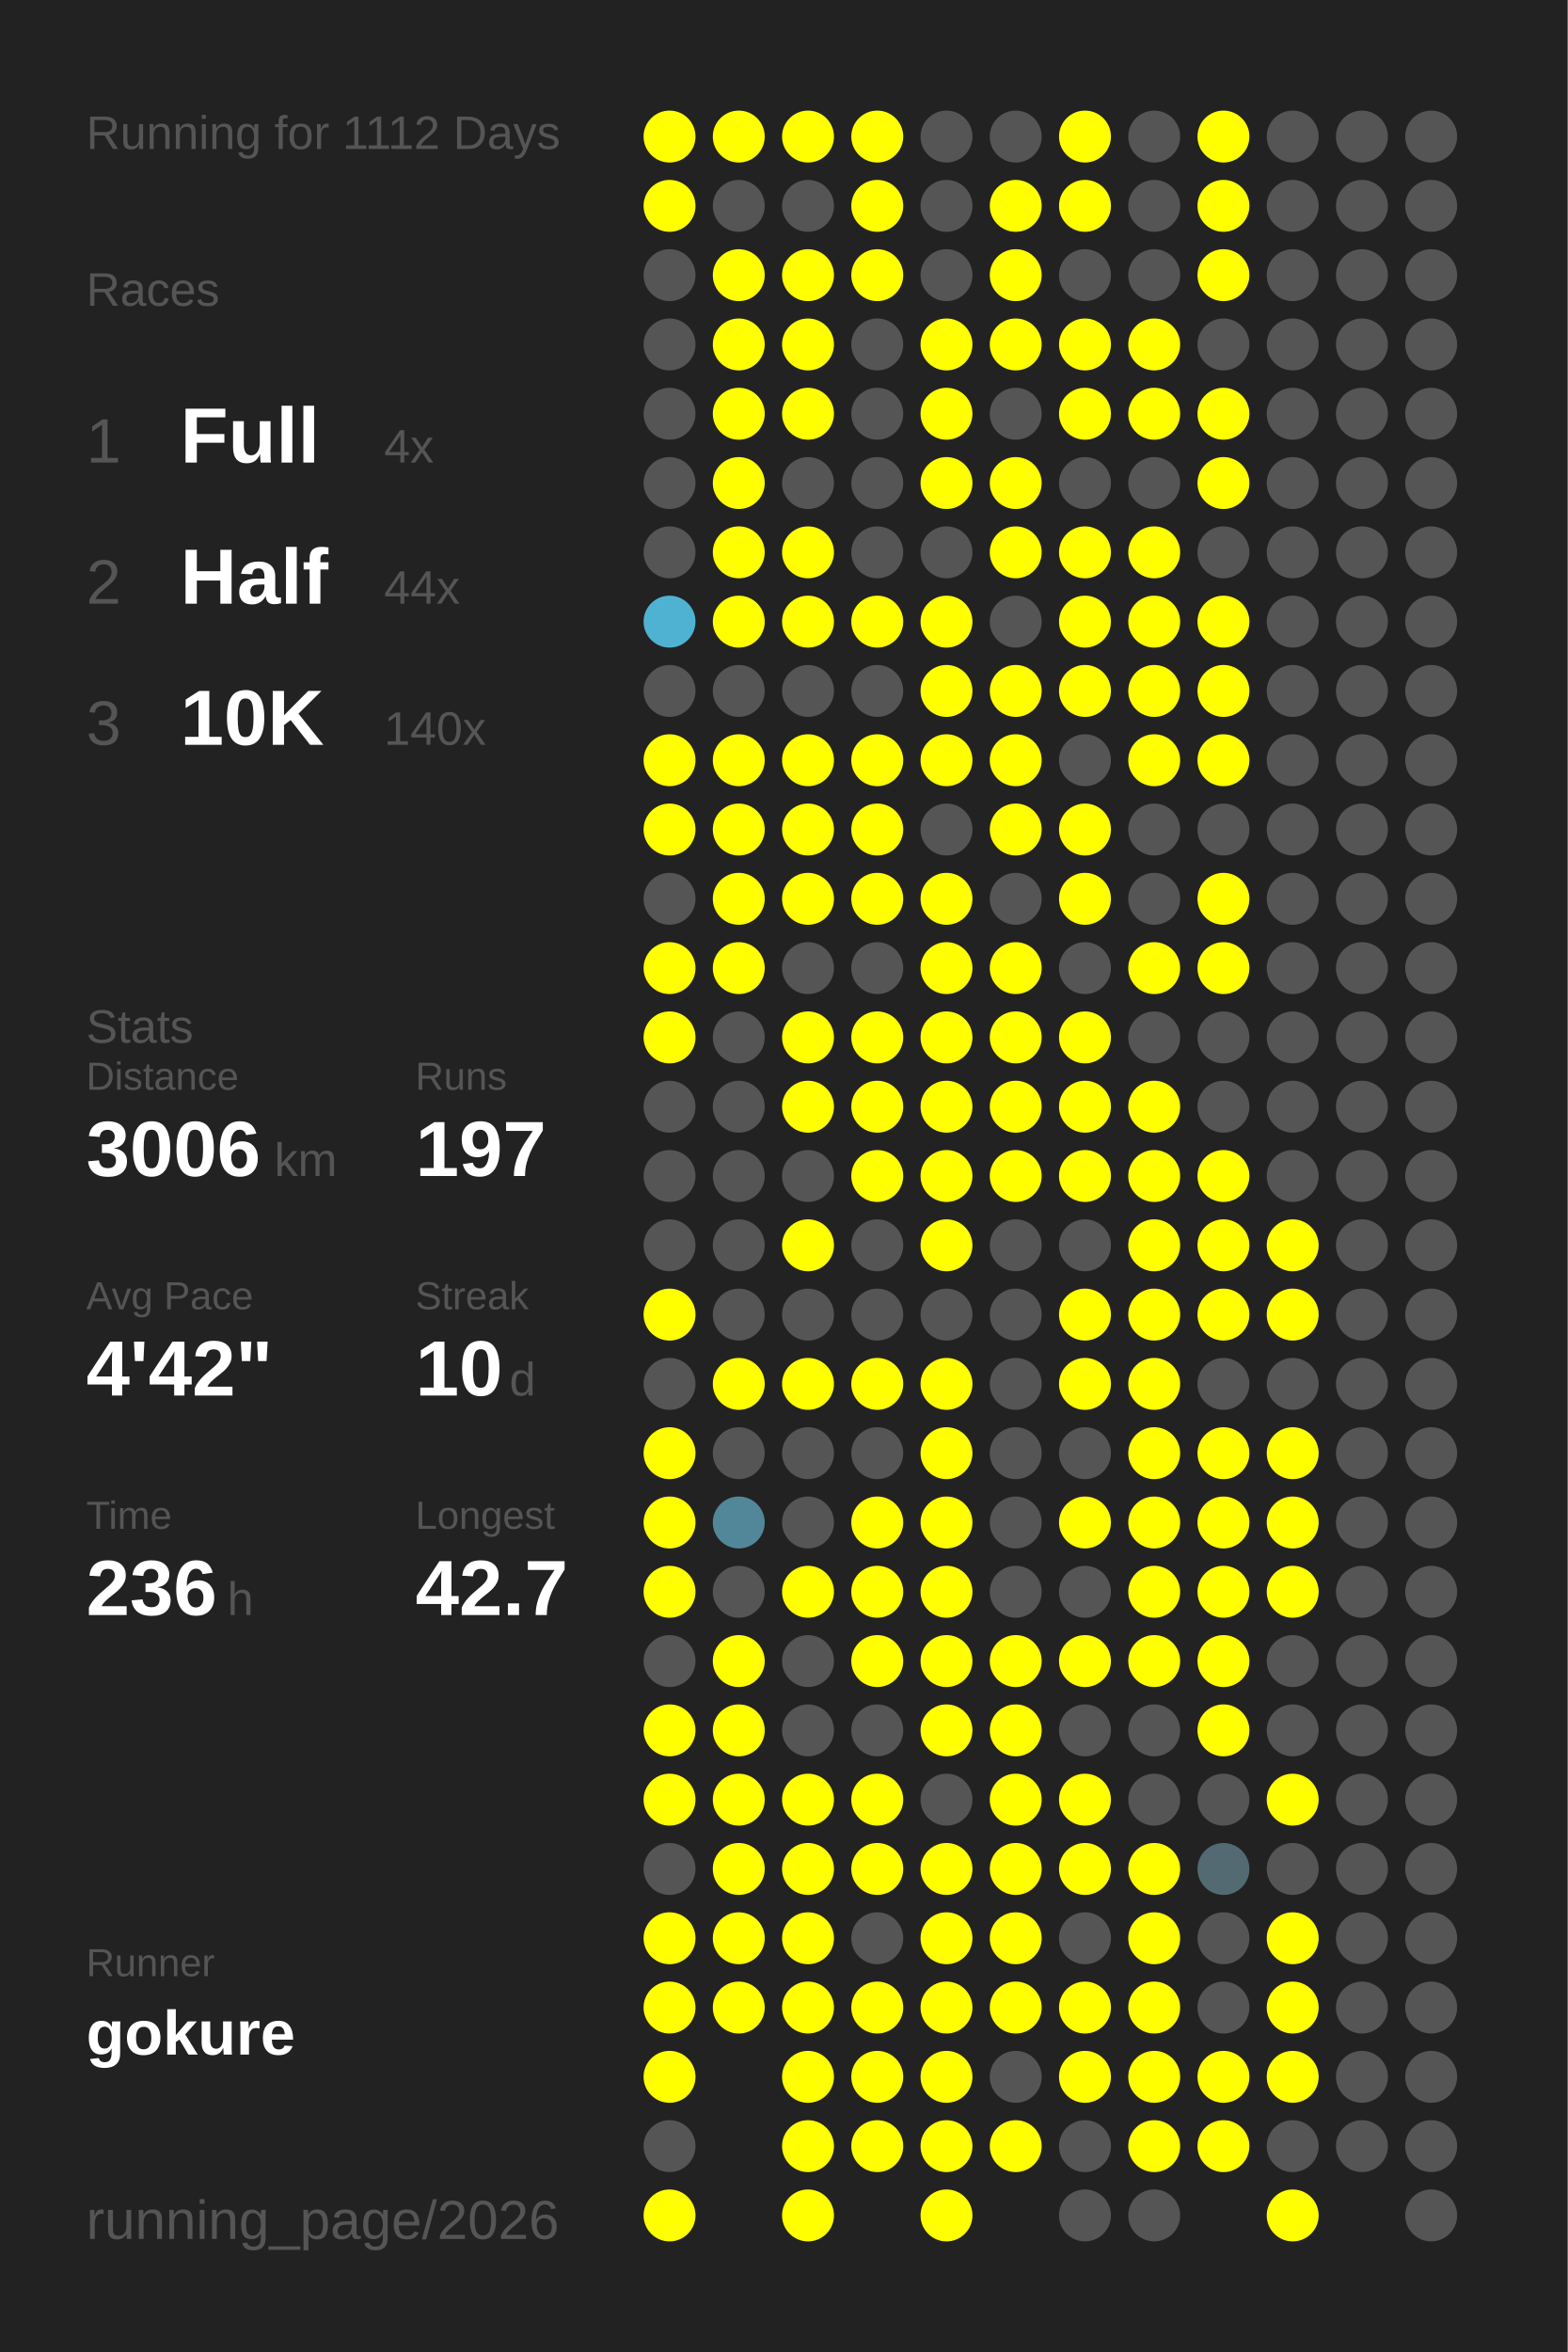
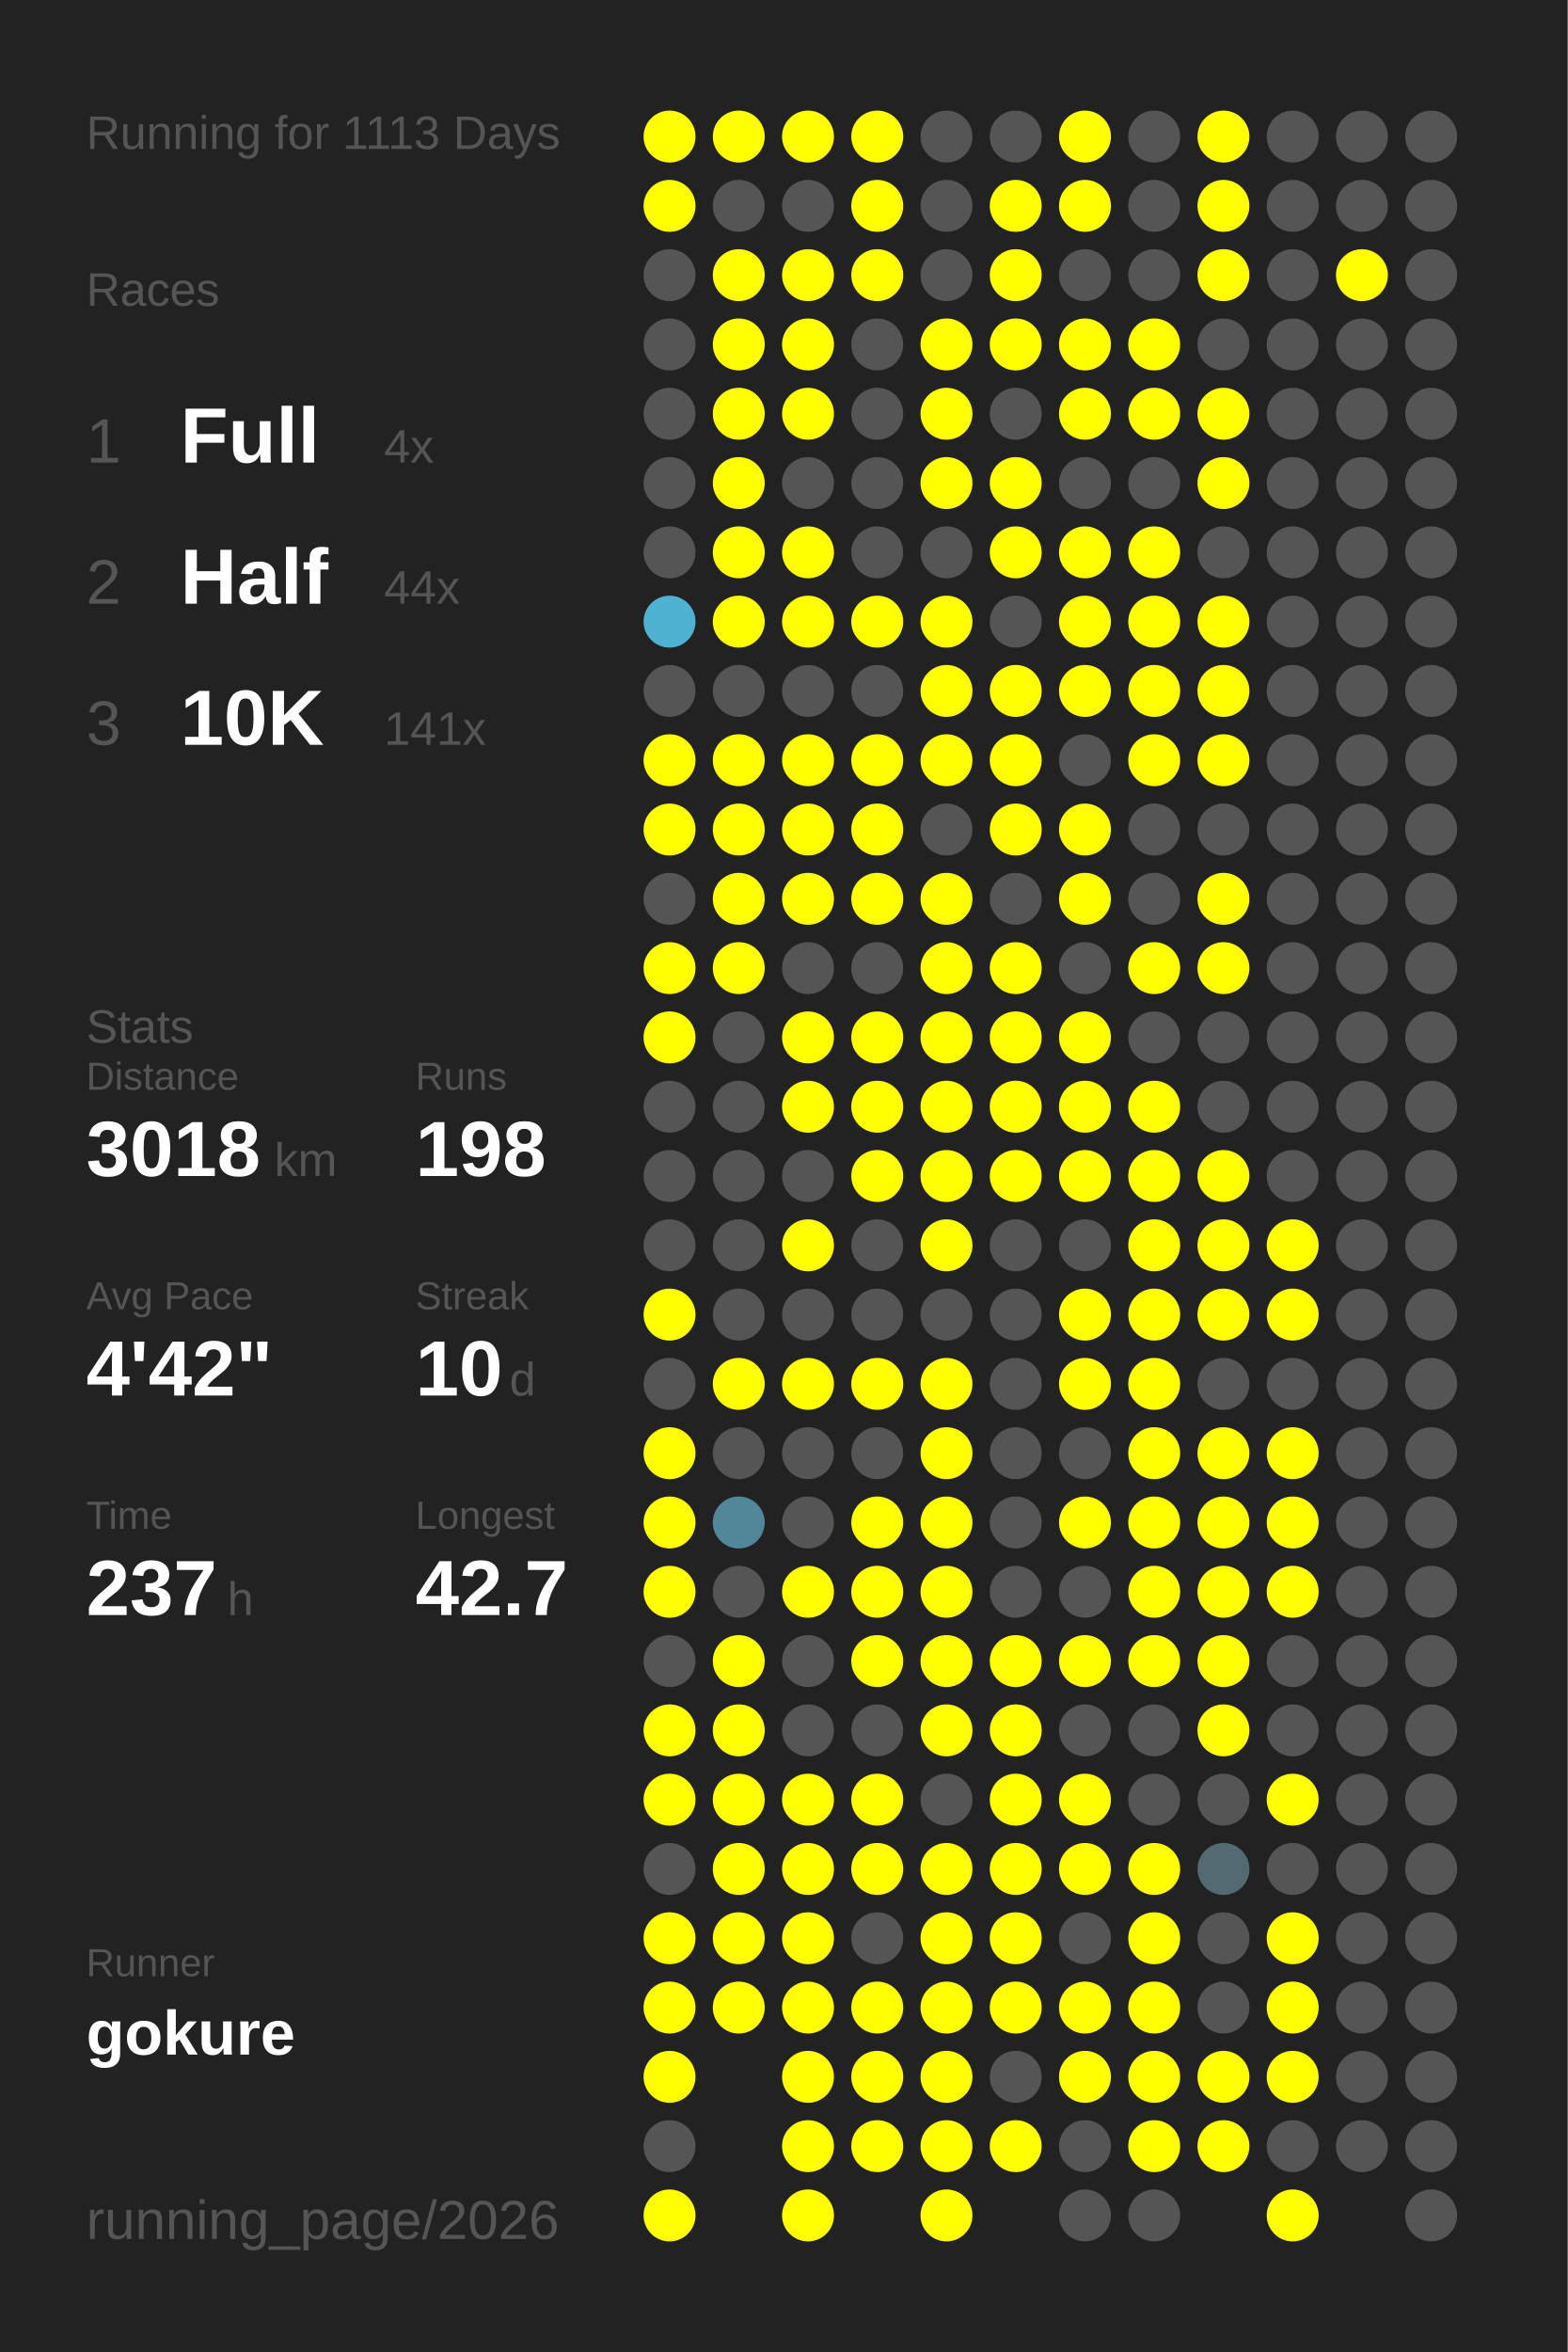
<svg xmlns="http://www.w3.org/2000/svg" baseProfile="full" height="300mm" version="1.1" viewBox="0,0,200,300" width="200mm">
  <defs />
  <rect fill="#222222" height="300" width="200" x="0" y="0" />
-   <text fill="#555555" style="font-size:6px; font-family:Arial;" x="11" y="19">Running for 1112 Days</text>
+   <text fill="#555555" style="font-size:6px; font-family:Arial;" x="11" y="19">Running for 1113 Days</text>
  <text fill="#555555" style="font-size:6px; font-family:Arial;" x="11" y="39">Races</text>
  <text fill="#555555" style="font-size:8px; font-family:Arial;" x="11" y="59">1</text>
  <text fill="#FFFFFF" style="font-size:10px; font-family:Arial; font-weight:bold;" x="23" y="59">Full</text>
  <text fill="#555555" style="font-size:6px; font-family:Arial;" x="49" y="59">4x</text>
  <text fill="#555555" style="font-size:8px; font-family:Arial;" x="11" y="77">2</text>
  <text fill="#FFFFFF" style="font-size:10px; font-family:Arial; font-weight:bold;" x="23" y="77">Half</text>
  <text fill="#555555" style="font-size:6px; font-family:Arial;" x="49" y="77">44x</text>
  <text fill="#555555" style="font-size:8px; font-family:Arial;" x="11" y="95">3</text>
  <text fill="#FFFFFF" style="font-size:10px; font-family:Arial; font-weight:bold;" x="23" y="95">10K</text>
-   <text fill="#555555" style="font-size:6px; font-family:Arial;" x="49" y="95">140x</text>
+   <text fill="#555555" style="font-size:6px; font-family:Arial;" x="49" y="95">141x</text>
  <text fill="#555555" style="font-size:6px; font-family:Arial;" x="11" y="133">Stats</text>
  <text fill="#555555" style="font-size:5px; font-family:Arial;" x="11" y="139">Distance</text>
-   <text fill="#FFFFFF" style="font-size:10px; font-family:Arial; font-weight:bold;" x="11" y="150">3006</text>
+   <text fill="#FFFFFF" style="font-size:10px; font-family:Arial; font-weight:bold;" x="11" y="150">3018</text>
  <text fill="#555555" style="font-size:6px; font-family:Arial;" x="35" y="150">km</text>
  <text fill="#555555" style="font-size:5px; font-family:Arial;" x="53" y="139">Runs</text>
-   <text fill="#FFFFFF" style="font-size:10px; font-family:Arial; font-weight:bold;" x="53" y="150">197</text>
+   <text fill="#FFFFFF" style="font-size:10px; font-family:Arial; font-weight:bold;" x="53" y="150">198</text>
  <text fill="#555555" style="font-size:5px; font-family:Arial;" x="11" y="167">Avg Pace</text>
  <text fill="#FFFFFF" style="font-size:10px; font-family:Arial; font-weight:bold;" x="11" y="178">4'42"</text>
  <text fill="#555555" style="font-size:5px; font-family:Arial;" x="53" y="167">Streak</text>
  <text fill="#FFFFFF" style="font-size:10px; font-family:Arial; font-weight:bold;" x="53" y="178">10</text>
  <text fill="#555555" style="font-size:6px; font-family:Arial;" x="65" y="178">d</text>
  <text fill="#555555" style="font-size:5px; font-family:Arial;" x="11" y="195">Time</text>
-   <text fill="#FFFFFF" style="font-size:10px; font-family:Arial; font-weight:bold;" x="11" y="206">236</text>
+   <text fill="#FFFFFF" style="font-size:10px; font-family:Arial; font-weight:bold;" x="11" y="206">237</text>
  <text fill="#555555" style="font-size:6px; font-family:Arial;" x="29" y="206">h</text>
  <text fill="#555555" style="font-size:5px; font-family:Arial;" x="53" y="195">Longest</text>
  <text fill="#FFFFFF" style="font-size:10px; font-family:Arial; font-weight:bold;" x="53" y="206">42.7</text>
  <text fill="#555555" style="font-size:5px; font-family:Arial;" x="11" y="252.065">Runner</text>
  <text fill="#FFFFFF" style="font-size:8px; font-family:Arial; font-weight:bold;" x="11" y="262.065">gokure</text>
  <text fill="#555555" style="font-size:7px; font-family:Arial;" x="11" y="285.581">running_page/2026</text>
  <circle cx="85.417" cy="17.419" fill="#FFFF00" r="3.312" />
  <circle cx="85.417" cy="26.258" fill="#FFFF00" r="3.312" />
  <circle cx="85.417" cy="35.097" fill="#555555" r="3.312" />
  <circle cx="85.417" cy="43.935" fill="#555555" r="3.312" />
  <circle cx="85.417" cy="52.774" fill="#555555" r="3.312" />
  <circle cx="85.417" cy="61.613" fill="#555555" r="3.312" />
  <circle cx="85.417" cy="70.452" fill="#555555" r="3.312" />
  <circle cx="85.417" cy="79.29" fill="#4fb2d3" r="3.312" />
  <circle cx="85.417" cy="88.129" fill="#555555" r="3.312" />
  <circle cx="85.417" cy="96.968" fill="#FFFF00" r="3.312" />
  <circle cx="85.417" cy="105.806" fill="#FFFF00" r="3.312" />
  <circle cx="85.417" cy="114.645" fill="#555555" r="3.312" />
  <circle cx="85.417" cy="123.484" fill="#FFFF00" r="3.312" />
  <circle cx="85.417" cy="132.323" fill="#FFFF00" r="3.312" />
  <circle cx="85.417" cy="141.161" fill="#555555" r="3.312" />
  <circle cx="85.417" cy="150" fill="#555555" r="3.312" />
  <circle cx="85.417" cy="158.839" fill="#555555" r="3.312" />
  <circle cx="85.417" cy="167.677" fill="#FFFF00" r="3.312" />
  <circle cx="85.417" cy="176.516" fill="#555555" r="3.312" />
  <circle cx="85.417" cy="185.355" fill="#FFFF00" r="3.312" />
  <circle cx="85.417" cy="194.194" fill="#FFFF00" r="3.312" />
  <circle cx="85.417" cy="203.032" fill="#FFFF00" r="3.312" />
  <circle cx="85.417" cy="211.871" fill="#555555" r="3.312" />
  <circle cx="85.417" cy="220.71" fill="#FFFF00" r="3.312" />
  <circle cx="85.417" cy="229.548" fill="#FFFF00" r="3.312" />
  <circle cx="85.417" cy="238.387" fill="#555555" r="3.312" />
  <circle cx="85.417" cy="247.226" fill="#FFFF00" r="3.312" />
  <circle cx="85.417" cy="256.065" fill="#FFFF00" r="3.312" />
  <circle cx="85.417" cy="264.903" fill="#FFFF00" r="3.312" />
  <circle cx="85.417" cy="273.742" fill="#555555" r="3.312" />
  <circle cx="85.417" cy="282.581" fill="#FFFF00" r="3.312" />
  <circle cx="94.25" cy="17.419" fill="#FFFF00" r="3.312" />
  <circle cx="94.25" cy="26.258" fill="#555555" r="3.312" />
  <circle cx="94.25" cy="35.097" fill="#FFFF00" r="3.312" />
  <circle cx="94.25" cy="43.935" fill="#FFFF00" r="3.312" />
  <circle cx="94.25" cy="52.774" fill="#FFFF00" r="3.312" />
  <circle cx="94.25" cy="61.613" fill="#FFFF00" r="3.312" />
  <circle cx="94.25" cy="70.452" fill="#FFFF00" r="3.312" />
  <circle cx="94.25" cy="79.29" fill="#FFFF00" r="3.312" />
  <circle cx="94.25" cy="88.129" fill="#555555" r="3.312" />
  <circle cx="94.25" cy="96.968" fill="#FFFF00" r="3.312" />
  <circle cx="94.25" cy="105.806" fill="#FFFF00" r="3.312" />
  <circle cx="94.25" cy="114.645" fill="#FFFF00" r="3.312" />
  <circle cx="94.25" cy="123.484" fill="#FFFF00" r="3.312" />
  <circle cx="94.25" cy="132.323" fill="#555555" r="3.312" />
  <circle cx="94.25" cy="141.161" fill="#555555" r="3.312" />
  <circle cx="94.25" cy="150" fill="#555555" r="3.312" />
  <circle cx="94.25" cy="158.839" fill="#555555" r="3.312" />
  <circle cx="94.25" cy="167.677" fill="#555555" r="3.312" />
  <circle cx="94.25" cy="176.516" fill="#FFFF00" r="3.312" />
  <circle cx="94.25" cy="185.355" fill="#555555" r="3.312" />
  <circle cx="94.25" cy="194.194" fill="#518799" r="3.312" />
  <circle cx="94.25" cy="203.032" fill="#555555" r="3.312" />
  <circle cx="94.25" cy="211.871" fill="#FFFF00" r="3.312" />
  <circle cx="94.25" cy="220.71" fill="#FFFF00" r="3.312" />
  <circle cx="94.25" cy="229.548" fill="#FFFF00" r="3.312" />
  <circle cx="94.25" cy="238.387" fill="#FFFF00" r="3.312" />
  <circle cx="94.25" cy="247.226" fill="#FFFF00" r="3.312" />
  <circle cx="94.25" cy="256.065" fill="#FFFF00" r="3.312" />
  <circle cx="103.083" cy="17.419" fill="#FFFF00" r="3.312" />
  <circle cx="103.083" cy="26.258" fill="#555555" r="3.312" />
  <circle cx="103.083" cy="35.097" fill="#FFFF00" r="3.312" />
  <circle cx="103.083" cy="43.935" fill="#FFFF00" r="3.312" />
  <circle cx="103.083" cy="52.774" fill="#FFFF00" r="3.312" />
  <circle cx="103.083" cy="61.613" fill="#555555" r="3.312" />
  <circle cx="103.083" cy="70.452" fill="#FFFF00" r="3.312" />
  <circle cx="103.083" cy="79.29" fill="#FFFF00" r="3.312" />
  <circle cx="103.083" cy="88.129" fill="#555555" r="3.312" />
  <circle cx="103.083" cy="96.968" fill="#FFFF00" r="3.312" />
  <circle cx="103.083" cy="105.806" fill="#FFFF00" r="3.312" />
  <circle cx="103.083" cy="114.645" fill="#FFFF00" r="3.312" />
  <circle cx="103.083" cy="123.484" fill="#555555" r="3.312" />
  <circle cx="103.083" cy="132.323" fill="#FFFF00" r="3.312" />
  <circle cx="103.083" cy="141.161" fill="#FFFF00" r="3.312" />
  <circle cx="103.083" cy="150" fill="#555555" r="3.312" />
  <circle cx="103.083" cy="158.839" fill="#FFFF00" r="3.312" />
  <circle cx="103.083" cy="167.677" fill="#555555" r="3.312" />
  <circle cx="103.083" cy="176.516" fill="#FFFF00" r="3.312" />
  <circle cx="103.083" cy="185.355" fill="#555555" r="3.312" />
  <circle cx="103.083" cy="194.194" fill="#555555" r="3.312" />
  <circle cx="103.083" cy="203.032" fill="#FFFF00" r="3.312" />
  <circle cx="103.083" cy="211.871" fill="#555555" r="3.312" />
  <circle cx="103.083" cy="220.71" fill="#555555" r="3.312" />
  <circle cx="103.083" cy="229.548" fill="#FFFF00" r="3.312" />
  <circle cx="103.083" cy="238.387" fill="#FFFF00" r="3.312" />
  <circle cx="103.083" cy="247.226" fill="#FFFF00" r="3.312" />
  <circle cx="103.083" cy="256.065" fill="#FFFF00" r="3.312" />
  <circle cx="103.083" cy="264.903" fill="#FFFF00" r="3.312" />
  <circle cx="103.083" cy="273.742" fill="#FFFF00" r="3.312" />
  <circle cx="103.083" cy="282.581" fill="#FFFF00" r="3.312" />
  <circle cx="111.917" cy="17.419" fill="#FFFF00" r="3.312" />
  <circle cx="111.917" cy="26.258" fill="#FFFF00" r="3.312" />
  <circle cx="111.917" cy="35.097" fill="#FFFF00" r="3.312" />
  <circle cx="111.917" cy="43.935" fill="#555555" r="3.312" />
  <circle cx="111.917" cy="52.774" fill="#555555" r="3.312" />
  <circle cx="111.917" cy="61.613" fill="#555555" r="3.312" />
  <circle cx="111.917" cy="70.452" fill="#555555" r="3.312" />
  <circle cx="111.917" cy="79.29" fill="#FFFF00" r="3.312" />
  <circle cx="111.917" cy="88.129" fill="#555555" r="3.312" />
  <circle cx="111.917" cy="96.968" fill="#FFFF00" r="3.312" />
  <circle cx="111.917" cy="105.806" fill="#FFFF00" r="3.312" />
  <circle cx="111.917" cy="114.645" fill="#FFFF00" r="3.312" />
  <circle cx="111.917" cy="123.484" fill="#555555" r="3.312" />
  <circle cx="111.917" cy="132.323" fill="#FFFF00" r="3.312" />
  <circle cx="111.917" cy="141.161" fill="#FFFF00" r="3.312" />
  <circle cx="111.917" cy="150" fill="#FFFF00" r="3.312" />
  <circle cx="111.917" cy="158.839" fill="#555555" r="3.312" />
  <circle cx="111.917" cy="167.677" fill="#555555" r="3.312" />
  <circle cx="111.917" cy="176.516" fill="#FFFF00" r="3.312" />
  <circle cx="111.917" cy="185.355" fill="#555555" r="3.312" />
  <circle cx="111.917" cy="194.194" fill="#FFFF00" r="3.312" />
  <circle cx="111.917" cy="203.032" fill="#FFFF00" r="3.312" />
  <circle cx="111.917" cy="211.871" fill="#FFFF00" r="3.312" />
  <circle cx="111.917" cy="220.71" fill="#555555" r="3.312" />
  <circle cx="111.917" cy="229.548" fill="#FFFF00" r="3.312" />
  <circle cx="111.917" cy="238.387" fill="#FFFF00" r="3.312" />
  <circle cx="111.917" cy="247.226" fill="#555555" r="3.312" />
  <circle cx="111.917" cy="256.065" fill="#FFFF00" r="3.312" />
  <circle cx="111.917" cy="264.903" fill="#FFFF00" r="3.312" />
  <circle cx="111.917" cy="273.742" fill="#FFFF00" r="3.312" />
  <circle cx="120.75" cy="17.419" fill="#555555" r="3.312" />
  <circle cx="120.75" cy="26.258" fill="#555555" r="3.312" />
  <circle cx="120.75" cy="35.097" fill="#555555" r="3.312" />
  <circle cx="120.75" cy="43.935" fill="#FFFF00" r="3.312" />
  <circle cx="120.75" cy="52.774" fill="#FFFF00" r="3.312" />
  <circle cx="120.75" cy="61.613" fill="#FFFF00" r="3.312" />
  <circle cx="120.75" cy="70.452" fill="#555555" r="3.312" />
  <circle cx="120.75" cy="79.29" fill="#FFFF00" r="3.312" />
  <circle cx="120.75" cy="88.129" fill="#FFFF00" r="3.312" />
  <circle cx="120.75" cy="96.968" fill="#FFFF00" r="3.312" />
  <circle cx="120.75" cy="105.806" fill="#555555" r="3.312" />
  <circle cx="120.75" cy="114.645" fill="#FFFF00" r="3.312" />
  <circle cx="120.75" cy="123.484" fill="#FFFF00" r="3.312" />
  <circle cx="120.75" cy="132.323" fill="#FFFF00" r="3.312" />
  <circle cx="120.75" cy="141.161" fill="#FFFF00" r="3.312" />
  <circle cx="120.75" cy="150" fill="#FFFF00" r="3.312" />
  <circle cx="120.75" cy="158.839" fill="#FFFF00" r="3.312" />
  <circle cx="120.75" cy="167.677" fill="#555555" r="3.312" />
  <circle cx="120.75" cy="176.516" fill="#FFFF00" r="3.312" />
  <circle cx="120.75" cy="185.355" fill="#FFFF00" r="3.312" />
  <circle cx="120.75" cy="194.194" fill="#FFFF00" r="3.312" />
  <circle cx="120.75" cy="203.032" fill="#FFFF00" r="3.312" />
  <circle cx="120.75" cy="211.871" fill="#FFFF00" r="3.312" />
  <circle cx="120.75" cy="220.71" fill="#FFFF00" r="3.312" />
  <circle cx="120.75" cy="229.548" fill="#555555" r="3.312" />
  <circle cx="120.75" cy="238.387" fill="#FFFF00" r="3.312" />
  <circle cx="120.75" cy="247.226" fill="#FFFF00" r="3.312" />
  <circle cx="120.75" cy="256.065" fill="#FFFF00" r="3.312" />
  <circle cx="120.75" cy="264.903" fill="#FFFF00" r="3.312" />
  <circle cx="120.75" cy="273.742" fill="#FFFF00" r="3.312" />
  <circle cx="120.75" cy="282.581" fill="#FFFF00" r="3.312" />
  <circle cx="129.583" cy="17.419" fill="#555555" r="3.312" />
  <circle cx="129.583" cy="26.258" fill="#FFFF00" r="3.312" />
  <circle cx="129.583" cy="35.097" fill="#FFFF00" r="3.312" />
  <circle cx="129.583" cy="43.935" fill="#FFFF00" r="3.312" />
  <circle cx="129.583" cy="52.774" fill="#555555" r="3.312" />
  <circle cx="129.583" cy="61.613" fill="#FFFF00" r="3.312" />
  <circle cx="129.583" cy="70.452" fill="#FFFF00" r="3.312" />
  <circle cx="129.583" cy="79.29" fill="#555555" r="3.312" />
  <circle cx="129.583" cy="88.129" fill="#FFFF00" r="3.312" />
  <circle cx="129.583" cy="96.968" fill="#FFFF00" r="3.312" />
  <circle cx="129.583" cy="105.806" fill="#FFFF00" r="3.312" />
  <circle cx="129.583" cy="114.645" fill="#555555" r="3.312" />
  <circle cx="129.583" cy="123.484" fill="#FFFF00" r="3.312" />
  <circle cx="129.583" cy="132.323" fill="#FFFF00" r="3.312" />
  <circle cx="129.583" cy="141.161" fill="#FFFF00" r="3.312" />
  <circle cx="129.583" cy="150" fill="#FFFF00" r="3.312" />
  <circle cx="129.583" cy="158.839" fill="#555555" r="3.312" />
  <circle cx="129.583" cy="167.677" fill="#555555" r="3.312" />
  <circle cx="129.583" cy="176.516" fill="#555555" r="3.312" />
  <circle cx="129.583" cy="185.355" fill="#555555" r="3.312" />
  <circle cx="129.583" cy="194.194" fill="#555555" r="3.312" />
  <circle cx="129.583" cy="203.032" fill="#555555" r="3.312" />
  <circle cx="129.583" cy="211.871" fill="#FFFF00" r="3.312" />
  <circle cx="129.583" cy="220.71" fill="#FFFF00" r="3.312" />
  <circle cx="129.583" cy="229.548" fill="#FFFF00" r="3.312" />
  <circle cx="129.583" cy="238.387" fill="#FFFF00" r="3.312" />
  <circle cx="129.583" cy="247.226" fill="#FFFF00" r="3.312" />
  <circle cx="129.583" cy="256.065" fill="#FFFF00" r="3.312" />
  <circle cx="129.583" cy="264.903" fill="#555555" r="3.312" />
  <circle cx="129.583" cy="273.742" fill="#FFFF00" r="3.312" />
  <circle cx="138.417" cy="17.419" fill="#FFFF00" r="3.312" />
  <circle cx="138.417" cy="26.258" fill="#FFFF00" r="3.312" />
  <circle cx="138.417" cy="35.097" fill="#555555" r="3.312" />
  <circle cx="138.417" cy="43.935" fill="#FFFF00" r="3.312" />
  <circle cx="138.417" cy="52.774" fill="#FFFF00" r="3.312" />
  <circle cx="138.417" cy="61.613" fill="#555555" r="3.312" />
  <circle cx="138.417" cy="70.452" fill="#FFFF00" r="3.312" />
  <circle cx="138.417" cy="79.29" fill="#FFFF00" r="3.312" />
  <circle cx="138.417" cy="88.129" fill="#FFFF00" r="3.312" />
  <circle cx="138.417" cy="96.968" fill="#555555" r="3.312" />
  <circle cx="138.417" cy="105.806" fill="#FFFF00" r="3.312" />
  <circle cx="138.417" cy="114.645" fill="#FFFF00" r="3.312" />
  <circle cx="138.417" cy="123.484" fill="#555555" r="3.312" />
  <circle cx="138.417" cy="132.323" fill="#FFFF00" r="3.312" />
  <circle cx="138.417" cy="141.161" fill="#FFFF00" r="3.312" />
  <circle cx="138.417" cy="150" fill="#FFFF00" r="3.312" />
  <circle cx="138.417" cy="158.839" fill="#555555" r="3.312" />
  <circle cx="138.417" cy="167.677" fill="#FFFF00" r="3.312" />
  <circle cx="138.417" cy="176.516" fill="#FFFF00" r="3.312" />
  <circle cx="138.417" cy="185.355" fill="#555555" r="3.312" />
  <circle cx="138.417" cy="194.194" fill="#FFFF00" r="3.312" />
  <circle cx="138.417" cy="203.032" fill="#555555" r="3.312" />
  <circle cx="138.417" cy="211.871" fill="#FFFF00" r="3.312" />
  <circle cx="138.417" cy="220.71" fill="#555555" r="3.312" />
  <circle cx="138.417" cy="229.548" fill="#FFFF00" r="3.312" />
  <circle cx="138.417" cy="238.387" fill="#FFFF00" r="3.312" />
  <circle cx="138.417" cy="247.226" fill="#555555" r="3.312" />
  <circle cx="138.417" cy="256.065" fill="#FFFF00" r="3.312" />
  <circle cx="138.417" cy="264.903" fill="#FFFF00" r="3.312" />
  <circle cx="138.417" cy="273.742" fill="#555555" r="3.312" />
  <circle cx="138.417" cy="282.581" fill="#555555" r="3.312" />
  <circle cx="147.25" cy="17.419" fill="#555555" r="3.312" />
  <circle cx="147.25" cy="26.258" fill="#555555" r="3.312" />
  <circle cx="147.25" cy="35.097" fill="#555555" r="3.312" />
  <circle cx="147.25" cy="43.935" fill="#FFFF00" r="3.312" />
  <circle cx="147.25" cy="52.774" fill="#FFFF00" r="3.312" />
  <circle cx="147.25" cy="61.613" fill="#555555" r="3.312" />
  <circle cx="147.25" cy="70.452" fill="#FFFF00" r="3.312" />
  <circle cx="147.25" cy="79.29" fill="#FFFF00" r="3.312" />
  <circle cx="147.25" cy="88.129" fill="#FFFF00" r="3.312" />
  <circle cx="147.25" cy="96.968" fill="#FFFF00" r="3.312" />
  <circle cx="147.25" cy="105.806" fill="#555555" r="3.312" />
  <circle cx="147.25" cy="114.645" fill="#555555" r="3.312" />
  <circle cx="147.25" cy="123.484" fill="#FFFF00" r="3.312" />
  <circle cx="147.25" cy="132.323" fill="#555555" r="3.312" />
  <circle cx="147.25" cy="141.161" fill="#FFFF00" r="3.312" />
  <circle cx="147.25" cy="150" fill="#FFFF00" r="3.312" />
  <circle cx="147.25" cy="158.839" fill="#FFFF00" r="3.312" />
  <circle cx="147.25" cy="167.677" fill="#FFFF00" r="3.312" />
  <circle cx="147.25" cy="176.516" fill="#FFFF00" r="3.312" />
  <circle cx="147.25" cy="185.355" fill="#FFFF00" r="3.312" />
  <circle cx="147.25" cy="194.194" fill="#FFFF00" r="3.312" />
  <circle cx="147.25" cy="203.032" fill="#FFFF00" r="3.312" />
  <circle cx="147.25" cy="211.871" fill="#FFFF00" r="3.312" />
  <circle cx="147.25" cy="220.71" fill="#555555" r="3.312" />
  <circle cx="147.25" cy="229.548" fill="#555555" r="3.312" />
  <circle cx="147.25" cy="238.387" fill="#FFFF00" r="3.312" />
  <circle cx="147.25" cy="247.226" fill="#FFFF00" r="3.312" />
  <circle cx="147.25" cy="256.065" fill="#FFFF00" r="3.312" />
  <circle cx="147.25" cy="264.903" fill="#FFFF00" r="3.312" />
  <circle cx="147.25" cy="273.742" fill="#FFFF00" r="3.312" />
  <circle cx="147.25" cy="282.581" fill="#555555" r="3.312" />
  <circle cx="156.083" cy="17.419" fill="#FFFF00" r="3.312" />
  <circle cx="156.083" cy="26.258" fill="#FFFF00" r="3.312" />
  <circle cx="156.083" cy="35.097" fill="#FFFF00" r="3.312" />
  <circle cx="156.083" cy="43.935" fill="#555555" r="3.312" />
  <circle cx="156.083" cy="52.774" fill="#FFFF00" r="3.312" />
  <circle cx="156.083" cy="61.613" fill="#FFFF00" r="3.312" />
  <circle cx="156.083" cy="70.452" fill="#555555" r="3.312" />
  <circle cx="156.083" cy="79.29" fill="#FFFF00" r="3.312" />
  <circle cx="156.083" cy="88.129" fill="#FFFF00" r="3.312" />
  <circle cx="156.083" cy="96.968" fill="#FFFF00" r="3.312" />
  <circle cx="156.083" cy="105.806" fill="#555555" r="3.312" />
  <circle cx="156.083" cy="114.645" fill="#FFFF00" r="3.312" />
  <circle cx="156.083" cy="123.484" fill="#FFFF00" r="3.312" />
  <circle cx="156.083" cy="132.323" fill="#555555" r="3.312" />
  <circle cx="156.083" cy="141.161" fill="#555555" r="3.312" />
  <circle cx="156.083" cy="150" fill="#FFFF00" r="3.312" />
  <circle cx="156.083" cy="158.839" fill="#FFFF00" r="3.312" />
  <circle cx="156.083" cy="167.677" fill="#FFFF00" r="3.312" />
  <circle cx="156.083" cy="176.516" fill="#555555" r="3.312" />
  <circle cx="156.083" cy="185.355" fill="#FFFF00" r="3.312" />
  <circle cx="156.083" cy="194.194" fill="#FFFF00" r="3.312" />
  <circle cx="156.083" cy="203.032" fill="#FFFF00" r="3.312" />
  <circle cx="156.083" cy="211.871" fill="#FFFF00" r="3.312" />
  <circle cx="156.083" cy="220.71" fill="#FFFF00" r="3.312" />
  <circle cx="156.083" cy="229.548" fill="#555555" r="3.312" />
  <circle cx="156.083" cy="238.387" fill="#536a72" r="3.312" />
  <circle cx="156.083" cy="247.226" fill="#555555" r="3.312" />
  <circle cx="156.083" cy="256.065" fill="#555555" r="3.312" />
  <circle cx="156.083" cy="264.903" fill="#FFFF00" r="3.312" />
  <circle cx="156.083" cy="273.742" fill="#FFFF00" r="3.312" />
  <circle cx="164.917" cy="17.419" fill="#555555" r="3.312" />
  <circle cx="164.917" cy="26.258" fill="#555555" r="3.312" />
  <circle cx="164.917" cy="35.097" fill="#555555" r="3.312" />
  <circle cx="164.917" cy="43.935" fill="#555555" r="3.312" />
  <circle cx="164.917" cy="52.774" fill="#555555" r="3.312" />
  <circle cx="164.917" cy="61.613" fill="#555555" r="3.312" />
  <circle cx="164.917" cy="70.452" fill="#555555" r="3.312" />
  <circle cx="164.917" cy="79.29" fill="#555555" r="3.312" />
  <circle cx="164.917" cy="88.129" fill="#555555" r="3.312" />
  <circle cx="164.917" cy="96.968" fill="#555555" r="3.312" />
  <circle cx="164.917" cy="105.806" fill="#555555" r="3.312" />
  <circle cx="164.917" cy="114.645" fill="#555555" r="3.312" />
  <circle cx="164.917" cy="123.484" fill="#555555" r="3.312" />
  <circle cx="164.917" cy="132.323" fill="#555555" r="3.312" />
  <circle cx="164.917" cy="141.161" fill="#555555" r="3.312" />
  <circle cx="164.917" cy="150" fill="#555555" r="3.312" />
  <circle cx="164.917" cy="158.839" fill="#FFFF00" r="3.312" />
  <circle cx="164.917" cy="167.677" fill="#FFFF00" r="3.312" />
  <circle cx="164.917" cy="176.516" fill="#555555" r="3.312" />
  <circle cx="164.917" cy="185.355" fill="#FFFF00" r="3.312" />
  <circle cx="164.917" cy="194.194" fill="#FFFF00" r="3.312" />
  <circle cx="164.917" cy="203.032" fill="#FFFF00" r="3.312" />
  <circle cx="164.917" cy="211.871" fill="#555555" r="3.312" />
  <circle cx="164.917" cy="220.71" fill="#555555" r="3.312" />
  <circle cx="164.917" cy="229.548" fill="#FFFF00" r="3.312" />
  <circle cx="164.917" cy="238.387" fill="#555555" r="3.312" />
  <circle cx="164.917" cy="247.226" fill="#FFFF00" r="3.312" />
  <circle cx="164.917" cy="256.065" fill="#FFFF00" r="3.312" />
  <circle cx="164.917" cy="264.903" fill="#FFFF00" r="3.312" />
  <circle cx="164.917" cy="273.742" fill="#555555" r="3.312" />
  <circle cx="164.917" cy="282.581" fill="#FFFF00" r="3.312" />
  <circle cx="173.75" cy="17.419" fill="#555555" r="3.312" />
  <circle cx="173.75" cy="26.258" fill="#555555" r="3.312" />
-   <circle cx="173.75" cy="35.097" fill="#555555" r="3.312" />
+   <circle cx="173.75" cy="35.097" fill="#FFFF00" r="3.312" />
  <circle cx="173.75" cy="43.935" fill="#555555" r="3.312" />
  <circle cx="173.75" cy="52.774" fill="#555555" r="3.312" />
  <circle cx="173.75" cy="61.613" fill="#555555" r="3.312" />
  <circle cx="173.75" cy="70.452" fill="#555555" r="3.312" />
  <circle cx="173.75" cy="79.29" fill="#555555" r="3.312" />
  <circle cx="173.75" cy="88.129" fill="#555555" r="3.312" />
  <circle cx="173.75" cy="96.968" fill="#555555" r="3.312" />
  <circle cx="173.75" cy="105.806" fill="#555555" r="3.312" />
  <circle cx="173.75" cy="114.645" fill="#555555" r="3.312" />
  <circle cx="173.75" cy="123.484" fill="#555555" r="3.312" />
  <circle cx="173.75" cy="132.323" fill="#555555" r="3.312" />
  <circle cx="173.75" cy="141.161" fill="#555555" r="3.312" />
  <circle cx="173.75" cy="150" fill="#555555" r="3.312" />
  <circle cx="173.75" cy="158.839" fill="#555555" r="3.312" />
  <circle cx="173.75" cy="167.677" fill="#555555" r="3.312" />
  <circle cx="173.75" cy="176.516" fill="#555555" r="3.312" />
  <circle cx="173.75" cy="185.355" fill="#555555" r="3.312" />
  <circle cx="173.75" cy="194.194" fill="#555555" r="3.312" />
  <circle cx="173.75" cy="203.032" fill="#555555" r="3.312" />
  <circle cx="173.75" cy="211.871" fill="#555555" r="3.312" />
  <circle cx="173.75" cy="220.71" fill="#555555" r="3.312" />
  <circle cx="173.75" cy="229.548" fill="#555555" r="3.312" />
  <circle cx="173.75" cy="238.387" fill="#555555" r="3.312" />
  <circle cx="173.75" cy="247.226" fill="#555555" r="3.312" />
  <circle cx="173.75" cy="256.065" fill="#555555" r="3.312" />
  <circle cx="173.75" cy="264.903" fill="#555555" r="3.312" />
  <circle cx="173.75" cy="273.742" fill="#555555" r="3.312" />
  <circle cx="182.583" cy="17.419" fill="#555555" r="3.312" />
  <circle cx="182.583" cy="26.258" fill="#555555" r="3.312" />
  <circle cx="182.583" cy="35.097" fill="#555555" r="3.312" />
  <circle cx="182.583" cy="43.935" fill="#555555" r="3.312" />
  <circle cx="182.583" cy="52.774" fill="#555555" r="3.312" />
  <circle cx="182.583" cy="61.613" fill="#555555" r="3.312" />
  <circle cx="182.583" cy="70.452" fill="#555555" r="3.312" />
  <circle cx="182.583" cy="79.29" fill="#555555" r="3.312" />
  <circle cx="182.583" cy="88.129" fill="#555555" r="3.312" />
  <circle cx="182.583" cy="96.968" fill="#555555" r="3.312" />
  <circle cx="182.583" cy="105.806" fill="#555555" r="3.312" />
  <circle cx="182.583" cy="114.645" fill="#555555" r="3.312" />
  <circle cx="182.583" cy="123.484" fill="#555555" r="3.312" />
  <circle cx="182.583" cy="132.323" fill="#555555" r="3.312" />
  <circle cx="182.583" cy="141.161" fill="#555555" r="3.312" />
  <circle cx="182.583" cy="150" fill="#555555" r="3.312" />
  <circle cx="182.583" cy="158.839" fill="#555555" r="3.312" />
  <circle cx="182.583" cy="167.677" fill="#555555" r="3.312" />
  <circle cx="182.583" cy="176.516" fill="#555555" r="3.312" />
  <circle cx="182.583" cy="185.355" fill="#555555" r="3.312" />
  <circle cx="182.583" cy="194.194" fill="#555555" r="3.312" />
  <circle cx="182.583" cy="203.032" fill="#555555" r="3.312" />
  <circle cx="182.583" cy="211.871" fill="#555555" r="3.312" />
  <circle cx="182.583" cy="220.71" fill="#555555" r="3.312" />
  <circle cx="182.583" cy="229.548" fill="#555555" r="3.312" />
  <circle cx="182.583" cy="238.387" fill="#555555" r="3.312" />
  <circle cx="182.583" cy="247.226" fill="#555555" r="3.312" />
  <circle cx="182.583" cy="256.065" fill="#555555" r="3.312" />
  <circle cx="182.583" cy="264.903" fill="#555555" r="3.312" />
  <circle cx="182.583" cy="273.742" fill="#555555" r="3.312" />
  <circle cx="182.583" cy="282.581" fill="#555555" r="3.312" />
</svg>
